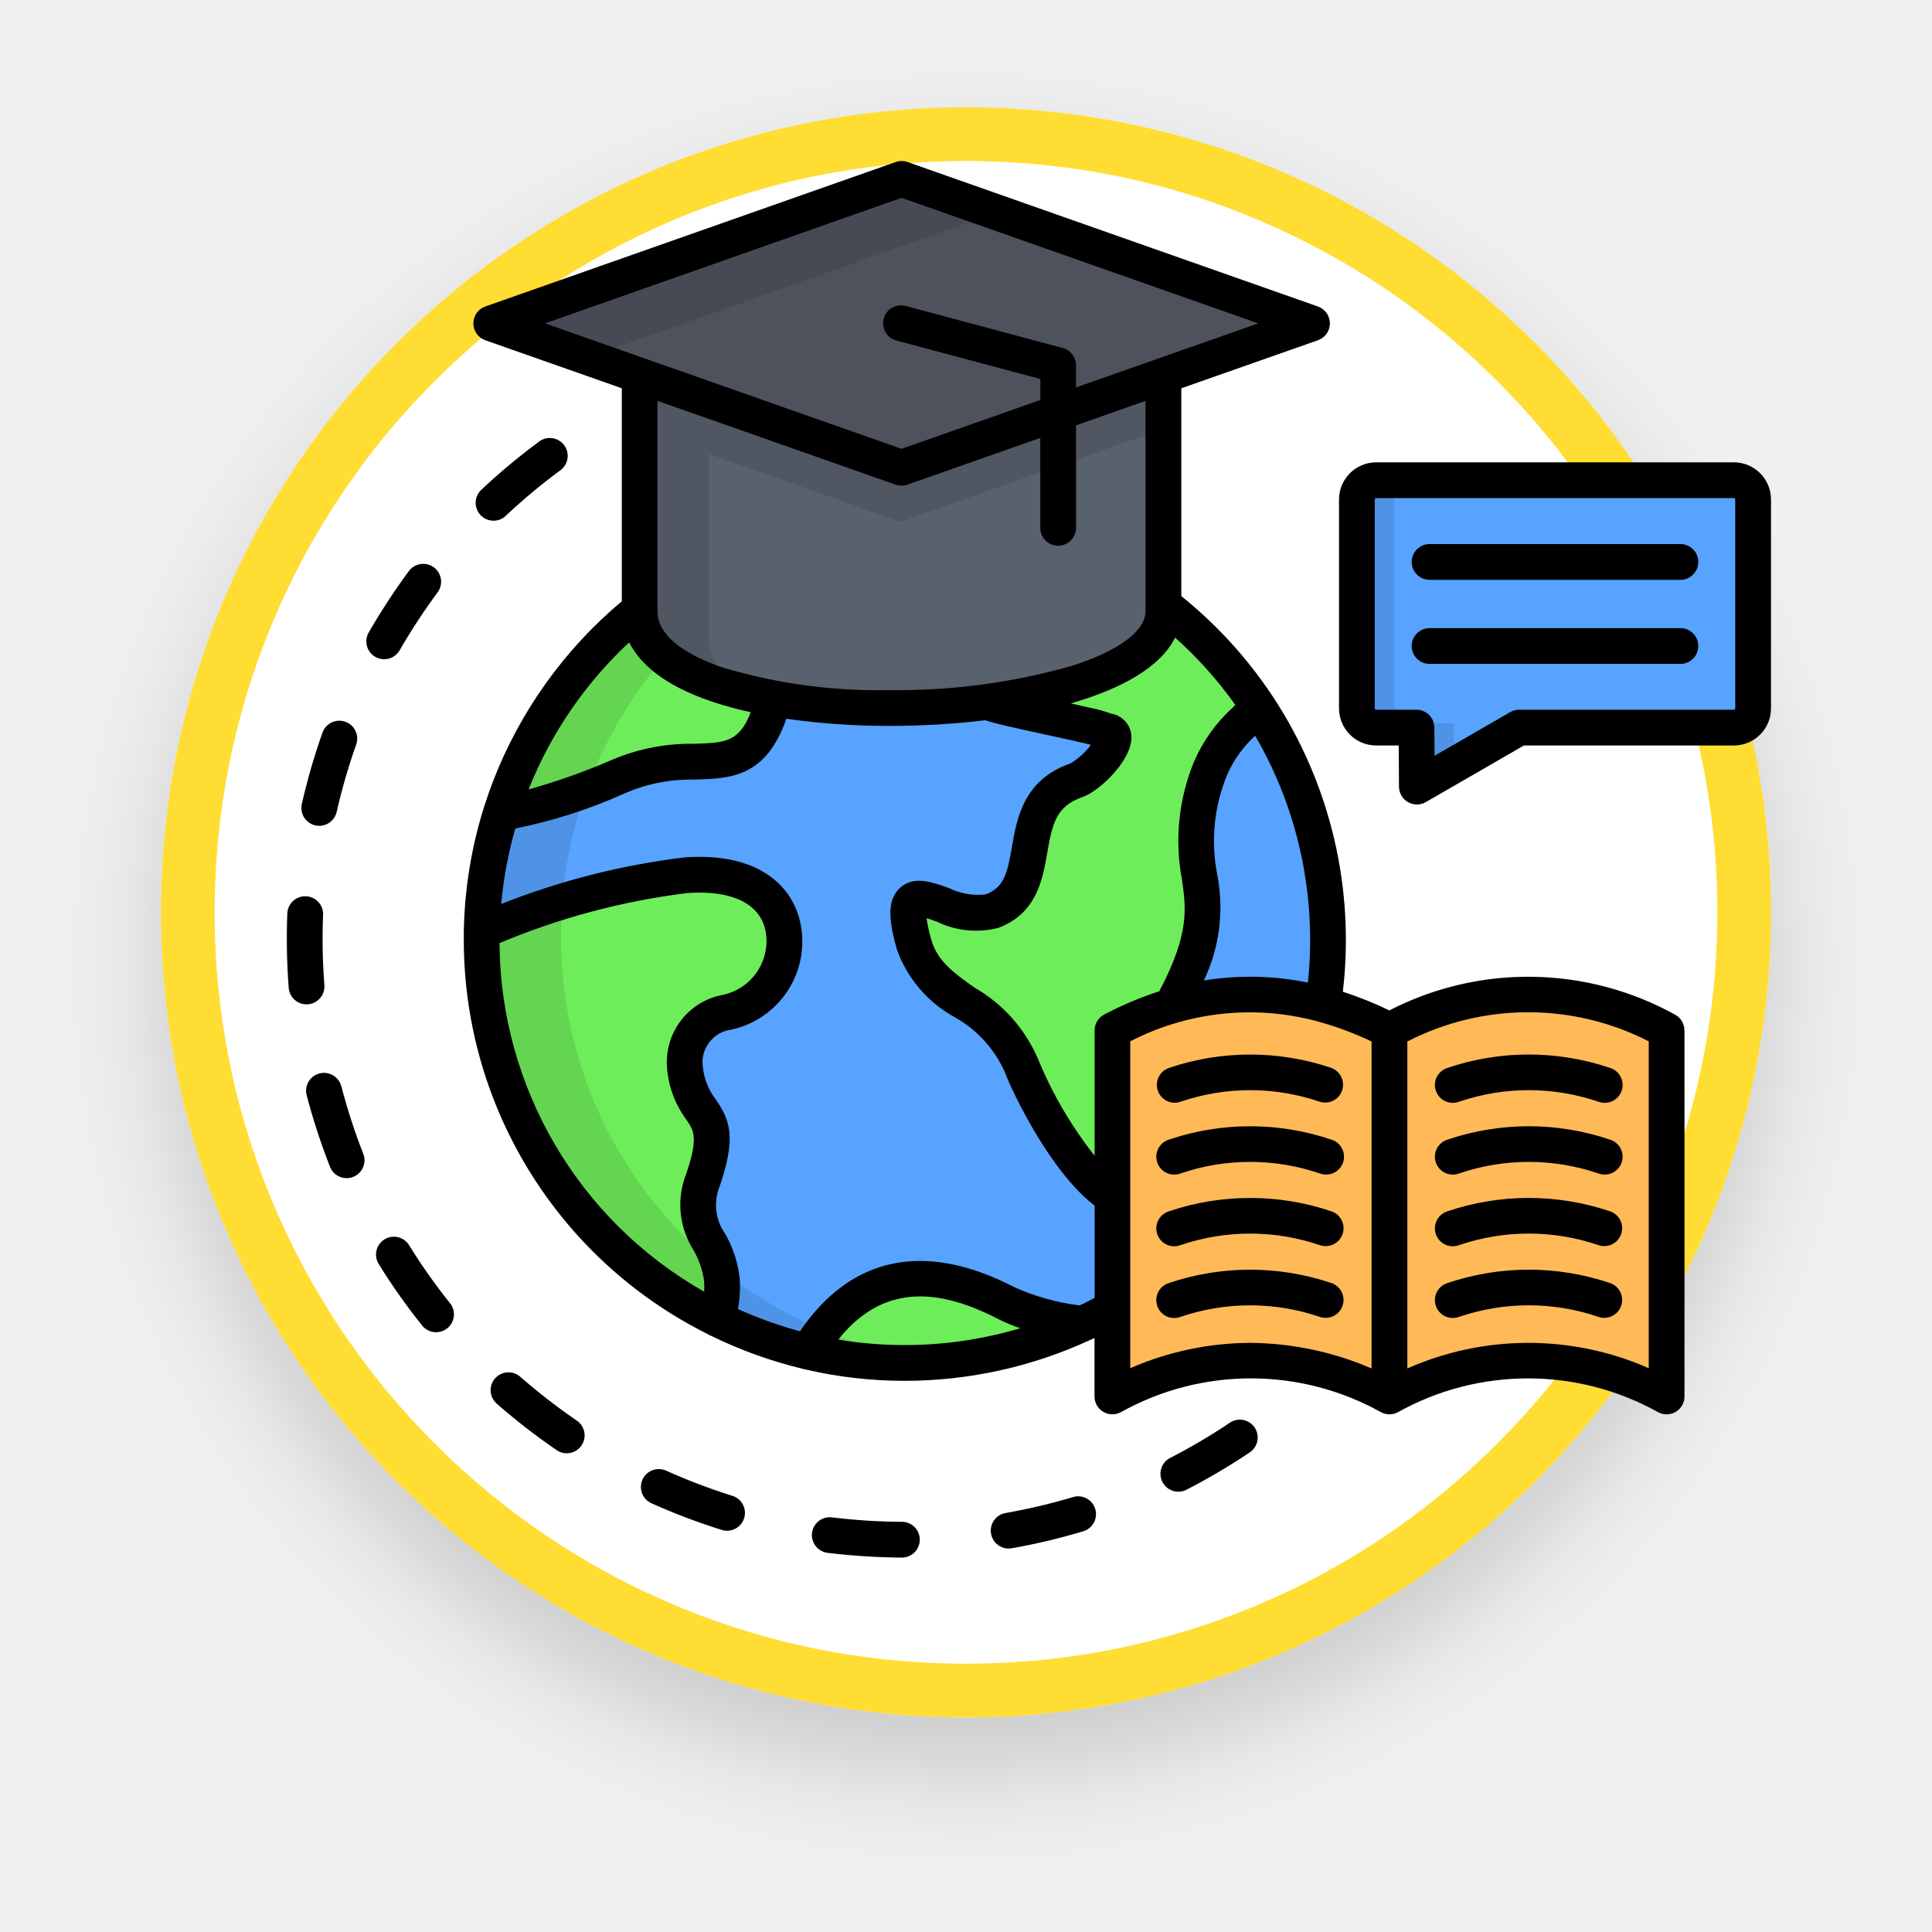
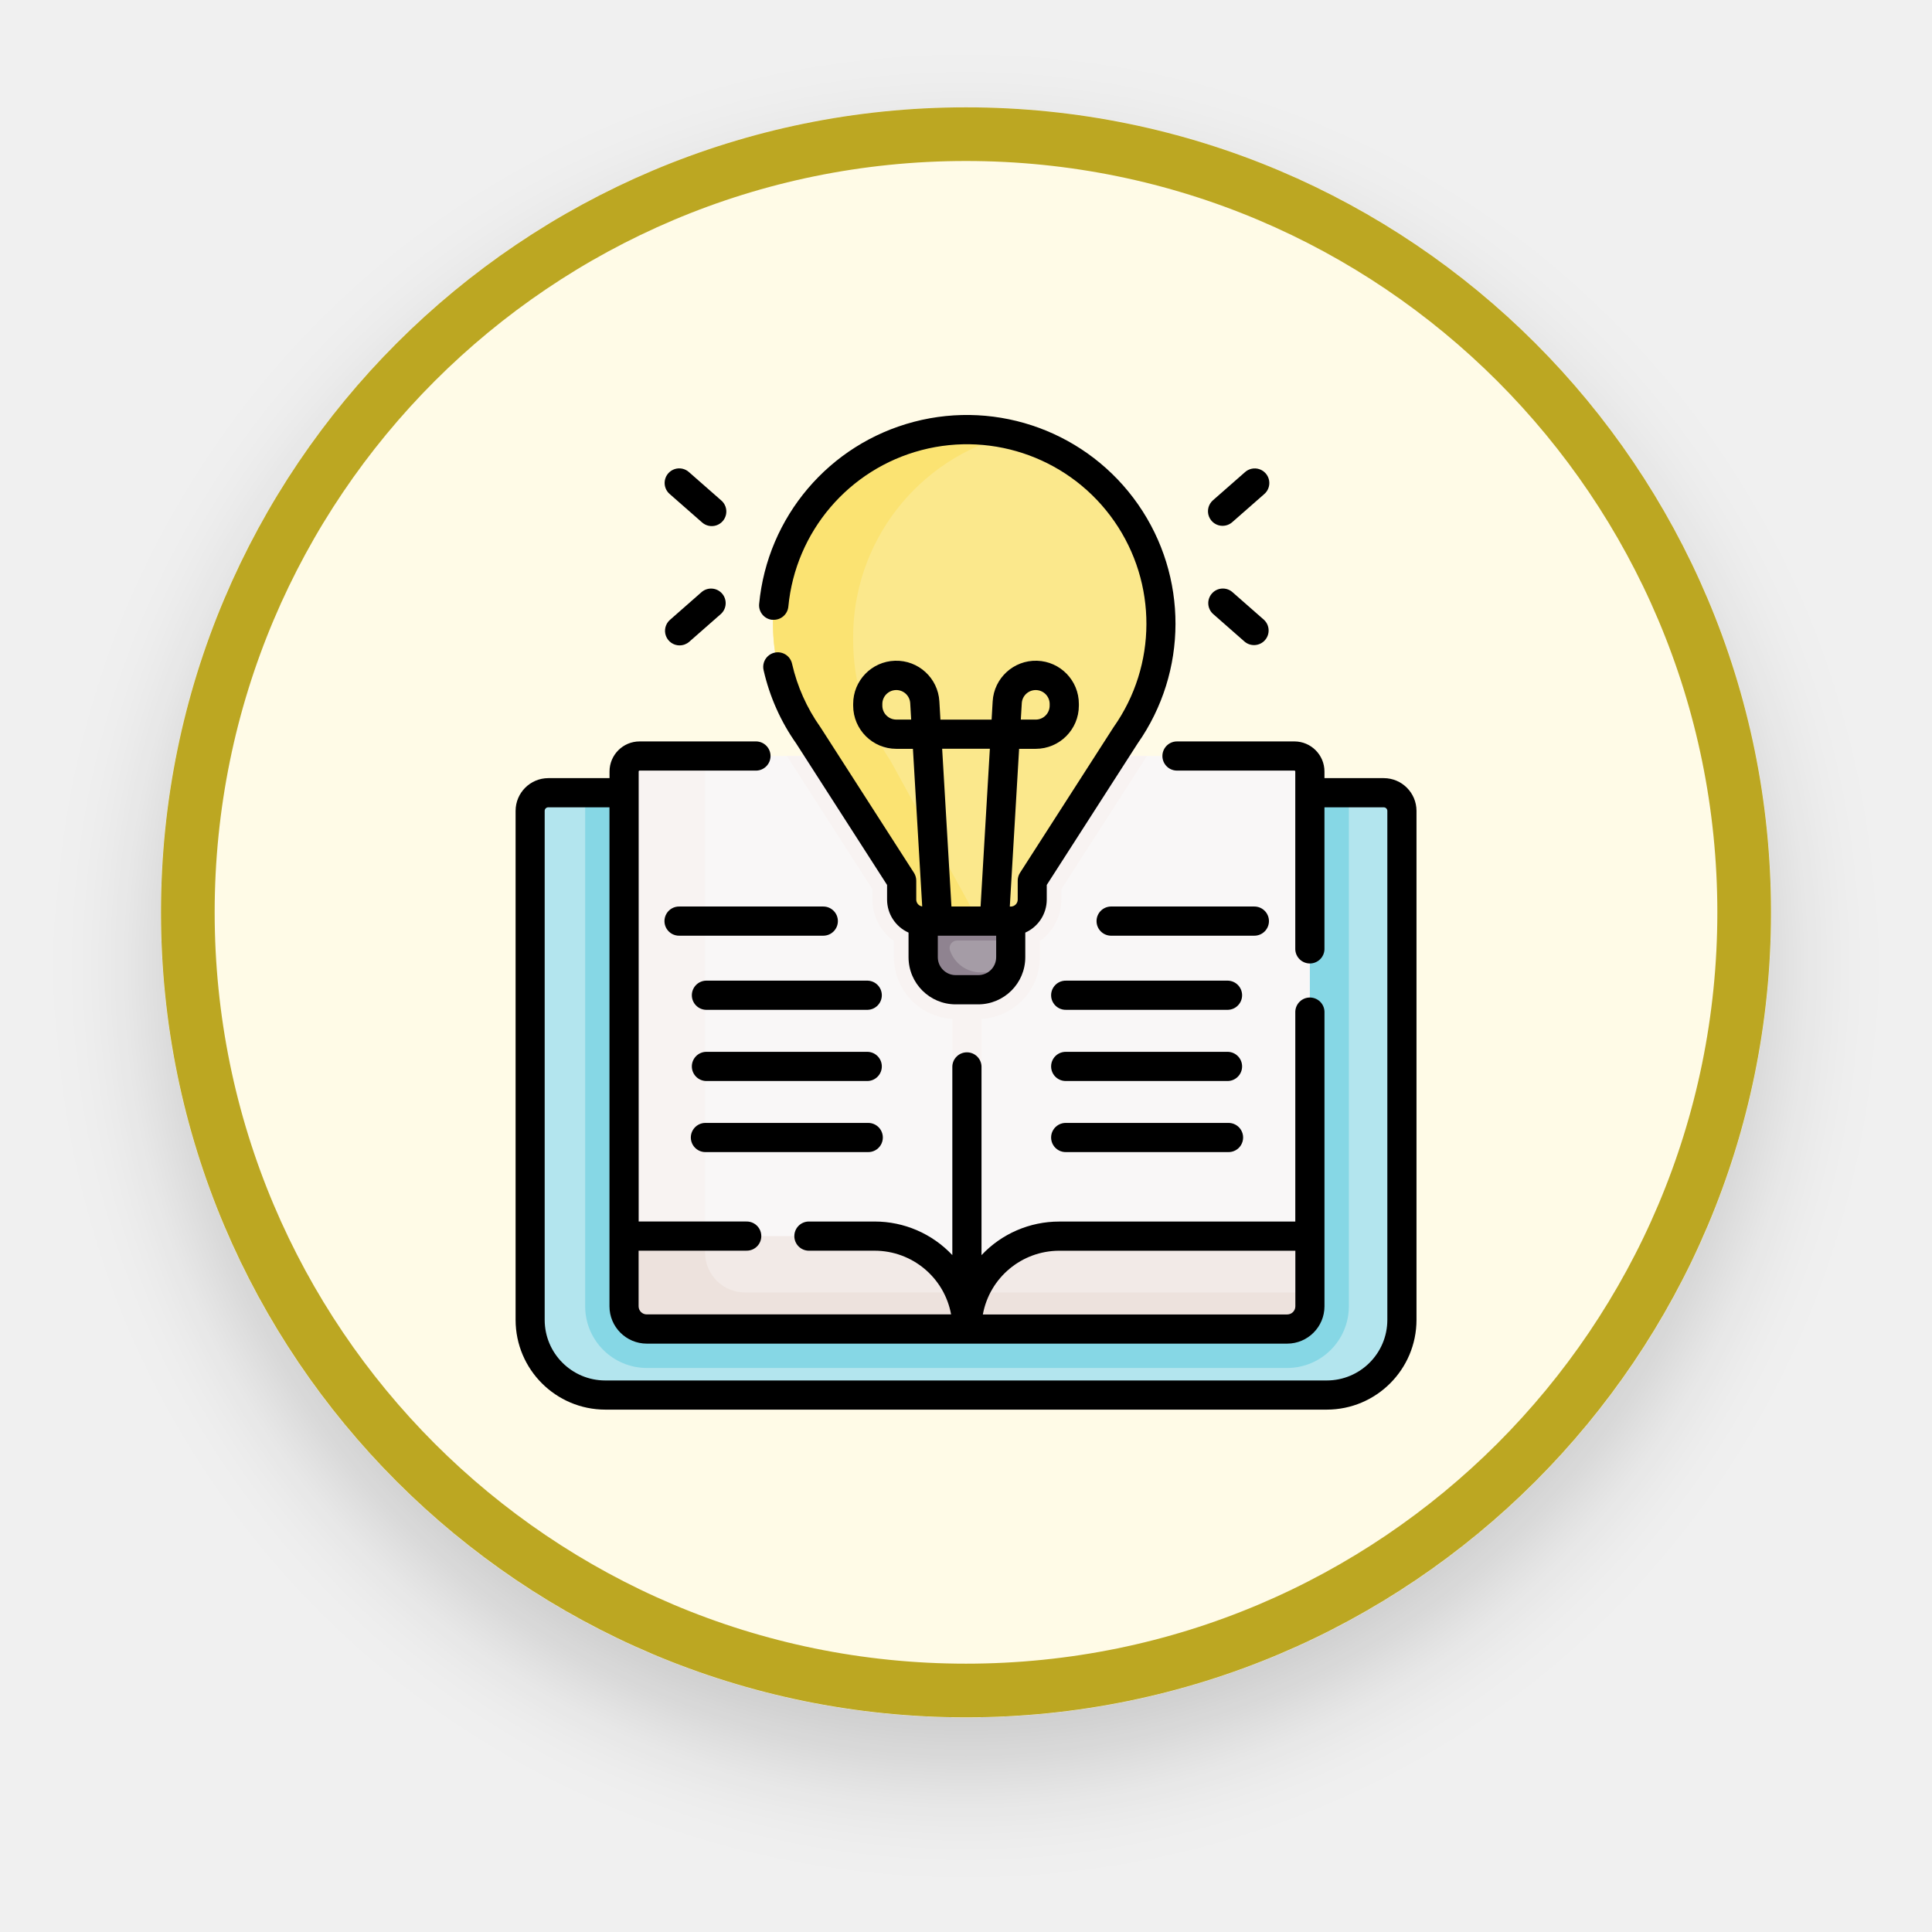
<svg xmlns="http://www.w3.org/2000/svg" width="108" height="108" viewBox="0 0 108 108">
  <defs>
-     <filter id="Path_978624" x="0" y="0" width="108" height="108" filterUnits="userSpaceOnUse">
+     <filter id="Fondo" x="0" y="0" width="108" height="108" filterUnits="userSpaceOnUse">
      <feOffset dy="3" input="SourceAlpha" />
      <feGaussianBlur stdDeviation="3" result="blur" />
      <feFlood flood-opacity="0.161" />
      <feComposite operator="in" in2="blur" />
      <feComposite in="SourceGraphic" />
    </filter>
  </defs>
-   <g id="Group_1144577" data-name="Group 1144577" transform="translate(2660 -1165)">
-     <g id="Group_1144494" data-name="Group 1144494" transform="translate(-2857 -53)">
-       <g id="Group_1144121" data-name="Group 1144121" transform="translate(10 -635)">
-         <g transform="matrix(1, 0, 0, 1, 187, 1853)" filter="url(#Path_978624)">
-           <g id="Path_978624-2" data-name="Path 978624" transform="translate(9 6)" fill="#fff">
-             <path d="M 45 88.5 C 39.127 88.5 33.43 87.35 28.068 85.082 C 22.889 82.891 18.236 79.755 14.241 75.759 C 10.245 71.764 7.109 67.111 4.918 61.932 C 2.65 56.57 1.5 50.873 1.5 45 C 1.5 39.127 2.65 33.43 4.918 28.068 C 7.109 22.889 10.245 18.236 14.241 14.241 C 18.236 10.245 22.889 7.109 28.068 4.918 C 33.43 2.65 39.127 1.5 45 1.5 C 50.873 1.5 56.57 2.65 61.932 4.918 C 67.111 7.109 71.764 10.245 75.759 14.241 C 79.755 18.236 82.891 22.889 85.082 28.068 C 87.35 33.43 88.5 39.127 88.5 45 C 88.5 50.873 87.35 56.57 85.082 61.932 C 82.891 67.111 79.755 71.764 75.759 75.759 C 71.764 79.755 67.111 82.891 61.932 85.082 C 56.57 87.35 50.873 88.5 45 88.5 Z" stroke="none" />
-             <path d="M 45 3 C 39.329 3 33.829 4.11 28.653 6.299 C 23.652 8.415 19.16 11.443 15.302 15.302 C 11.443 19.16 8.415 23.652 6.299 28.653 C 4.11 33.829 3 39.329 3 45 C 3 50.671 4.11 56.171 6.299 61.347 C 8.415 66.348 11.443 70.84 15.302 74.698 C 19.16 78.557 23.652 81.585 28.653 83.701 C 33.829 85.89 39.329 87 45 87 C 50.671 87 56.171 85.89 61.347 83.701 C 66.348 81.585 70.84 78.557 74.698 74.698 C 78.557 70.84 81.585 66.348 83.701 61.347 C 85.89 56.171 87 50.671 87 45 C 87 39.329 85.89 33.829 83.701 28.653 C 81.585 23.652 78.557 19.16 74.698 15.302 C 70.84 11.443 66.348 8.415 61.347 6.299 C 56.171 4.11 50.671 3 45 3 M 45 0 C 69.853 0 90 20.147 90 45 C 90 69.853 69.853 90 45 90 C 20.147 90 0 69.853 0 45 C 0 20.147 20.147 0 45 0 Z" stroke="none" fill="#fd3" />
+   <g id="Group_1144446" data-name="Group 1144446" transform="translate(-588 -673)">
+     <g transform="matrix(1, 0, 0, 1, 588, 673)" filter="url(#Fondo)">
+       <g id="Fondo-2" data-name="Fondo" transform="translate(9 6)" fill="#fffbe7" stroke="#bca724" stroke-width="3">
+         <circle cx="45" cy="45" r="45" stroke="none" />
+         <circle cx="45" cy="45" r="43.5" fill="none" />
+       </g>
+     </g>
+     <g id="Group_1144259" data-name="Group 1144259" transform="translate(592.753 696.2)">
+       <g id="Group_1144257" data-name="Group 1144257" transform="translate(24.88 0.816)">
+         <path id="Path_979684" data-name="Path 979684" d="M79.283,194.154A1.016,1.016,0,0,1,80.3,195.17v28.454a4.2,4.2,0,0,1-4.2,4.2H35.765a4.2,4.2,0,0,1-4.2-4.2V195.17a1.016,1.016,0,0,1,1.016-1.016Z" transform="translate(-31.564 -173.856)" fill="#b3e5ee" />
+         <path id="Path_979685" data-name="Path 979685" d="M59.879,194.154v28.71a3.449,3.449,0,0,0,3.445,3.446h35.8a3.45,3.45,0,0,0,3.445-3.446v-28.71Z" transform="translate(-56.8 -173.856)" fill="#86d7e5" />
+         <path id="Path_979686" data-name="Path 979686" d="M117.351,175.283H80.742a.864.864,0,0,0-.863.865v25.976l11.8,4.309,7.37.848,17.665-3.189,1.5-1.968V176.148A.864.864,0,0,0,117.351,175.283Z" transform="translate(-74.625 -157.037)" fill="#f9f7f7" />
+         <path id="Path_979687" data-name="Path 979687" d="M248.639,175.283h1.631v32.033h-1.631Z" transform="translate(-225.033 -157.037)" fill="#f8f3f2" />
+         <path id="Path_979688" data-name="Path 979688" d="M163.57,175.283l4.784,7.447v.578a2.834,2.834,0,0,0,1.2,2.317v.908a3.452,3.452,0,0,0,3.448,3.448h1.262a3.452,3.452,0,0,0,3.448-3.448v-.908a2.834,2.834,0,0,0,1.2-2.317v-.578l4.784-7.447Z" transform="translate(-149.215 -157.037)" fill="#f8f3f2" />
+         <g id="Group_1144255" data-name="Group 1144255" transform="translate(5.254)">
+           <g id="Group_1144254" data-name="Group 1144254" transform="translate(0 18.246)">
+             <g id="XMLID_248_">
+               <g id="Group_1144253" data-name="Group 1144253">
+                 <g id="Group_1144251" data-name="Group 1144251">
+                   <path id="Path_979689" data-name="Path 979689" d="M84.406,203.04V175.283H80.742a.864.864,0,0,0-.863.865v25.976l4.674,1.707A2.22,2.22,0,0,1,84.406,203.04Z" transform="translate(-79.879 -175.283)" fill="#f8f3f2" />
+                 </g>
+                 <g id="Group_1144252" data-name="Group 1144252" transform="translate(0 26.841)">
+                   <path id="Path_979690" data-name="Path 979690" d="M99.047,427.26v.036h-17.9a1.27,1.27,0,0,1-1.27-1.271V422.1H93.89a5.157,5.157,0,0,1,5.157,5.157Z" transform="translate(-79.879 -422.103)" fill="#f2eae7" />
+                   <path id="Path_979691" data-name="Path 979691" d="M275.307,422.1v3.921a1.271,1.271,0,0,1-1.27,1.271h-17.9v-.036A5.157,5.157,0,0,1,261.3,422.1Z" transform="translate(-236.971 -422.103)" fill="#f2eae7" />
+                 </g>
+               </g>
+             </g>
          </g>
+           <path id="Path_979692" data-name="Path 979692" d="M238.529,248.154h-4.894v3.326a1.816,1.816,0,0,0,1.816,1.816h1.262a1.816,1.816,0,0,0,1.816-1.816Z" transform="translate(-216.915 -221.984)" fill="#a59ca6" />
+           <path id="Path_979693" data-name="Path 979693" d="M238.529,248.154h-4.894v3.326a1.816,1.816,0,0,0,1.816,1.816h1.262a1.815,1.815,0,0,0,1.613-.984,1.837,1.837,0,0,1-.213.014h-1.262a1.815,1.815,0,0,1-1.718-1.231.415.415,0,0,1,.392-.549h3v-2.392Z" transform="translate(-216.915 -221.984)" fill="#8f8390" />
+           <path id="Path_979694" data-name="Path 979694" d="M178.088,18.346a10.847,10.847,0,1,0-19.718,6.242l5.219,8.125V33.77a1.2,1.2,0,0,0,1.2,1.2h4.894a1.2,1.2,0,0,0,1.2-1.2V32.713l5.219-8.125a10.8,10.8,0,0,0,1.976-6.242Z" transform="translate(-148.074 -7.499)" fill="#fbe88c" />
+           <path id="Path_979695" data-name="Path 979695" d="M162.946,25.973a11.944,11.944,0,0,1-2.066-6.748,11.649,11.649,0,0,1,8.843-11.44,10.849,10.849,0,0,0-11.352,16.8l5.219,8.125v1.057a1.2,1.2,0,0,0,1.2,1.2h3.1Z" transform="translate(-148.075 -7.5)" fill="#fbe372" />
+         </g>
+         <g id="Group_1144256" data-name="Group 1144256" transform="translate(5.254 45.087)">
+           <path id="Path_979696" data-name="Path 979696" d="M256.544,451.046a5.142,5.142,0,0,0-.406,2.009v.036h17.9a1.27,1.27,0,0,0,1.27-1.271v-.774H256.544Z" transform="translate(-236.97 -447.899)" fill="#ede2dd" />
+           <path id="Path_979697" data-name="Path 979697" d="M86.637,425.25a2.231,2.231,0,0,1-2.231-2.231V422.1H79.879v3.921a1.27,1.27,0,0,0,1.27,1.271h17.9v-.036a5.14,5.14,0,0,0-.406-2.009Z" transform="translate(-79.879 -422.103)" fill="#ede2dd" />
        </g>
      </g>
-       <g id="global-learning_12571363" transform="translate(213.036 1211.898)">
-         <g id="Group_1144211" data-name="Group 1144211" transform="translate(10.861 15.696)">
-           <path id="Path_978782" data-name="Path 978782" d="M86.818,136.122a23.781,23.781,0,1,0,27.147,19.6,23.765,23.765,0,0,0-27.147-19.6Z" transform="translate(-67.036 -116.837)" fill="#57a3ff" fill-rule="evenodd" />
-           <path id="Path_978783" data-name="Path 978783" d="M73.036,178.19a23.968,23.968,0,0,1,4.359-7.236,3.409,3.409,0,0,1-1.539-2.717v-.085a23.807,23.807,0,0,0,17,42.226,23.237,23.237,0,0,1-6.791-1.7A23.869,23.869,0,0,1,73.036,178.19Z" transform="translate(-67.029 -143.944)" fill="#4e93e6" fill-rule="evenodd" />
-           <path id="Path_978784" data-name="Path 978784" d="M100.572,182.164a13.752,13.752,0,0,1-4.3-1.192c-4.468-2.318-8.3-1.769-11.016,2.762A23.518,23.518,0,0,0,100.572,182.164ZM83.287,147.231c-1.386,5.023-4.132,2.351-8.164,3.99-1.951.8-4.9,2.074-6.989,2.168a23.67,23.67,0,0,1,18.68-16.283c.3-.049.594-.089.893-.13.347,4.34-3.535,7.049-4.419,10.255ZM67.035,160.109a24.24,24.24,0,0,0,.315,4.332,23.727,23.727,0,0,0,12.83,17.45,5.874,5.874,0,0,0,.275-2.2c-.154-2.042-1.951-3.124-1.147-5.377,1.628-4.564-.691-3.295-.937-6.809a2.843,2.843,0,0,1,2.266-2.836c4.052-.492,5.45-8.261-2.189-7.72a41.014,41.014,0,0,0-11.412,3.16ZM95.482,147.3c.945.342,6.265,1.346,6.37,1.55,1.366.073-.7,2.449-1.62,2.771-3.963,1.383-1.349,6.053-4.7,7.35-2.241.87-5.78-3.141-4.354,1.9.877,3.1,4.666,3.295,5.947,6.7.9,2.4,5.231,10.45,7.655,6.825,1.087-1.627-.925-6.984.8-10.169,3.729-6.895-.246-6.765,2.169-13.358.517-1.4,1.774-2.412,2.622-3.4A23.713,23.713,0,0,0,96.2,137.448c-1.628,3.551-4.512,8.485-.715,9.848Z" transform="translate(-67.031 -117.822)" fill="#6eed5a" fill-rule="evenodd" />
-           <path id="Path_978785" data-name="Path 978785" d="M86.1,208.7a11.76,11.76,0,0,0-.8,1.183l.162.037c.113.029.227.053.339.077.069.012.137.029.206.041.109.024.218.045.324.065.077.016.158.028.234.045l.291.049c.089.016.182.029.271.041s.174.029.263.041.2.029.307.041c.077.012.153.02.234.029.109.016.222.028.331.037l.211.024c.121.008.243.02.363.029.061.008.117.012.178.016l.4.024c.049,0,.1,0,.146.008.146,0,.287.012.432.016H90.1c.154,0,.311.008.465.008h.093c.162,0,.323,0,.489,0h.069c.17,0,.339-.012.5-.02h.057c.174-.008.347-.02.521-.032h.041c.182-.016.359-.028.537-.045l.016,0a23.236,23.236,0,0,1-6.791-1.7ZM73.077,178.213a23.968,23.968,0,0,1,4.359-7.236,3.409,3.409,0,0,1-1.539-2.717v-.081c-.044.037-.093.073-.137.11-.028.024-.061.053-.093.077l-.218.183-.081.069c-.077.065-.153.134-.227.2-.024.02-.049.041-.073.065-.081.069-.158.142-.238.211-.016.016-.036.032-.052.049-.085.077-.17.159-.251.236l-.04.037c-.093.085-.182.175-.275.264l-.008.008a23.865,23.865,0,0,0-2.129,2.4l-.008.012c-.077.1-.158.2-.234.305l-.008.012c-.077.1-.15.2-.222.305l-.024.032c-.069.1-.141.2-.211.293l-.024.032c-.065.1-.133.194-.2.3l-.028.037c-.065.1-.13.194-.19.293l-.032.045c-.061.1-.125.2-.186.3l-.024.036c-.061.1-.125.2-.186.3l-.024.045c-.061.1-.121.2-.178.3l-.024.045c-.061.1-.117.207-.178.309l-.02.037c-.057.106-.113.211-.174.317l-.016.032c-.057.106-.113.216-.17.326l-.016.024-.166.342-.008.016a23.575,23.575,0,0,0-1.349,3.364,17.143,17.143,0,0,0,4.9-1.322Zm-5.954,10.03c0,.065.008.134.012.2,0,.053.008.11.012.162l.024.282.012.106c.008.11.02.216.032.326l.008.069c.012.118.028.24.041.362l0,.024c.02.13.036.26.057.391v.016c.02.134.041.269.065.4v0c.028.171.057.338.089.508l.024.122c.028.167.065.329.1.5a.42.42,0,0,1,.016.077c.032.151.069.3.105.447a.838.838,0,0,0,.02.1c.041.162.081.325.121.484.012.037.02.073.032.11.036.146.081.3.121.443,0,.02.012.041.016.061l.146.476.036.118c.053.155.1.313.158.468a.236.236,0,0,0,.02.057c.049.142.1.285.149.423.012.041.028.077.041.113.057.151.113.3.174.452.012.032.028.069.04.106l.158.378c.016.032.028.069.045.1.06.142.125.289.186.431.02.041.041.086.061.126.057.126.117.252.178.378a.83.83,0,0,0,.04.085c.065.134.13.268.2.4.024.045.044.094.069.138.069.134.137.264.211.4.02.037.044.077.065.113.057.106.113.207.174.313.024.045.052.093.081.142.073.122.146.248.218.37.028.049.061.1.089.146.057.094.117.187.174.281l.085.134.23.354c.036.053.073.106.105.159.065.089.13.183.19.277.049.065.093.126.137.191.061.085.121.171.186.256.036.053.077.106.117.159.081.11.162.216.243.321.044.053.085.106.125.162.057.065.109.134.166.2s.089.11.133.167c.081.1.162.2.246.3.049.057.1.113.15.171s.105.122.162.183c.073.09.149.171.227.256.057.061.113.122.166.183s.113.122.17.178.109.113.162.171c.089.089.174.178.263.269.049.049.1.094.146.142s.125.122.186.183.109.1.162.155l.292.268c.041.041.085.077.125.118.113.1.227.2.339.3.041.032.085.069.125.106.069.061.141.118.211.178.04.032.081.065.117.1.125.1.254.207.384.309.032.024.065.053.1.077l.23.183c.028.02.057.041.081.061.141.106.283.211.428.313.032.024.069.049.1.073.254.183.509.358.771.529l.089.061c.162.1.319.2.485.3l.052.032c.089.053.178.11.267.162a.4.4,0,0,1,.069.041c.166.1.331.191.5.285l.077.041c.275.154.557.3.844.443l.044.024a5.874,5.874,0,0,0,.275-2.2,4.264,4.264,0,0,0-.077-.521,23.723,23.723,0,0,1-8.584-14.729,24.123,24.123,0,0,1-.222-6.012,41.49,41.49,0,0,0-4.537,1.68c-.008.537,0,1.082.024,1.627l.008.113c0,.081.008.162.016.248Z" transform="translate(-67.07 -143.967)" fill="#63d551" fill-rule="evenodd" />
-           <path id="Path_978786" data-name="Path 978786" d="M121.5,66.51h29.235V83.065c0,6.8-29.235,7.692-29.235,0Z" transform="translate(-112.673 -58.773)" fill="#59616e" fill-rule="evenodd" />
-           <path id="Path_978787" data-name="Path 978787" d="M150.735,73.173,136.12,78.355,121.5,73.173V66.51h29.235Z" transform="translate(-112.673 -58.773)" fill="#505763" fill-rule="evenodd" />
-           <path id="Path_978788" data-name="Path 978788" d="M93.274,18.765l22.905,8.119L93.274,35l-22.9-8.115Z" transform="translate(-69.828 -18.765)" fill="#4d525d" fill-rule="evenodd" />
-           <path id="Path_978789" data-name="Path 978789" d="M284.319,303.651a15.874,15.874,0,0,1,15.464,0,15.882,15.882,0,0,1,15.468,0v20.574a15.881,15.881,0,0,0-15.468,0,15.873,15.873,0,0,0-15.464,0Z" transform="translate(-249.109 -255.804)" fill="#ffba57" fill-rule="evenodd" />
-           <path id="Path_978790" data-name="Path 978790" d="M369.607,123.268h19.968a1.08,1.08,0,0,1,1.071,1.082v11.743a1.08,1.08,0,0,1-1.071,1.082h-11.99l-2.852,1.66-2.852,1.656-.024-3.315h-2.25a1.083,1.083,0,0,1-1.074-1.082V124.35a1.083,1.083,0,0,1,1.074-1.082Z" transform="translate(-319.677 -106.334)" fill="#57a3ff" fill-rule="evenodd" />
-           <path id="Path_978791" data-name="Path 978791" d="M125.39,97.586V88.369l-3.89-1.375V100.23a3.409,3.409,0,0,0,1.539,2.717,11.215,11.215,0,0,0,3.838,1.725A3.382,3.382,0,0,1,125.39,102Z" transform="translate(-112.673 -75.938)" fill="#505763" fill-rule="evenodd" />
-           <path id="Path_978792" data-name="Path 978792" d="M83.259,26.5,99.184,20.86l-5.91-2.095-22.9,8.119,5.91,2.091,2.375-.842Z" transform="translate(-69.828 -18.765)" fill="#454a54" fill-rule="evenodd" />
-           <path id="Path_978793" data-name="Path 978793" d="M391.231,209.094H389.05l.024,3.315,2.173-1.261Z" transform="translate(-336.87 -178.253)" fill="#4e93e6" fill-rule="evenodd" />
-           <path id="Path_978794" data-name="Path 978794" d="M370.715,136.093V124.35a1.083,1.083,0,0,1,1.074-1.082h-2.182a1.083,1.083,0,0,0-1.074,1.082v11.743a1.083,1.083,0,0,0,1.074,1.082h2.181A1.083,1.083,0,0,1,370.715,136.093Z" transform="translate(-319.677 -106.334)" fill="#4e93e6" fill-rule="evenodd" />
-         </g>
-         <path id="Path_978795" data-name="Path 978795" d="M44.524,91.7a35.29,35.29,0,0,1-4,.951,1,1,0,1,1-.348-1.971,33.6,33.6,0,0,0,3.771-.89.985.985,0,0,1,.91.174,1,1,0,0,1-.331,1.736Zm-19.685-2a34.05,34.05,0,0,1-3.621-1.38,1,1,0,1,0-.817,1.825,35.346,35.346,0,0,0,3.848,1.461,1,1,0,1,0,.591-1.906Zm27.831-4.038a33.247,33.247,0,0,1-3.338,1.962,1,1,0,0,0,.914,1.776,34.717,34.717,0,0,0,3.549-2.088,1,1,0,1,0-1.125-1.651ZM34.384,91.173a34.346,34.346,0,0,1-3.868-.243,1,1,0,1,0-.243,1.983,36.729,36.729,0,0,0,4.107.259,1,1,0,1,0,0-2ZM2.094,61.117a32.552,32.552,0,0,1-.069-3.873,1,1,0,1,0-2-.081A35.815,35.815,0,0,0,.1,61.279a1,1,0,1,0,1.991-.162ZM1.927,52.26a1,1,0,0,0,.858-.773A33.462,33.462,0,0,1,3.862,47.76a1,1,0,1,0-1.886-.66A35.223,35.223,0,0,0,.835,51.05a1,1,0,0,0,1.092,1.21ZM6.848,75.733a1,1,0,1,0-1.7,1.052A34.73,34.73,0,0,0,7.52,80.147,1,1,0,1,0,9.078,78.9a33.012,33.012,0,0,1-2.23-3.164Zm-3.8-8.882a1,1,0,1,0-1.934.506A35.844,35.844,0,0,0,2.389,71.27a1,1,0,1,0,1.857-.732,34.022,34.022,0,0,1-1.194-3.686ZM6.286,42.484a34.283,34.283,0,0,1,2.12-3.241A1,1,0,1,0,6.8,38.053,36.712,36.712,0,0,0,4.55,41.5a1,1,0,0,0,1.737.987Zm9.864,42.992A34.2,34.2,0,0,1,13.088,83.1a1,1,0,1,0-1.307,1.509,34.9,34.9,0,0,0,3.249,2.521,1,1,0,1,0,1.121-1.651ZM12.274,34.9a33.656,33.656,0,0,1,2.974-2.48,1,1,0,1,0-1.194-1.6,35.676,35.676,0,0,0-3.16,2.638,1,1,0,1,0,1.38,1.445ZM78.128,63.7V84.165a1,1,0,0,1-1.463.886,14.938,14.938,0,0,0-14.576.005,1,1,0,0,1-.907,0A14.929,14.929,0,0,0,46.61,85.05a1,1,0,0,1-1.463-.885V80.9L44.919,81l-.03.014A24.737,24.737,0,0,1,34.53,83.292a24.457,24.457,0,0,1-5.523-.632.992.992,0,0,1-.186-.045,24.638,24.638,0,0,1-5.086-1.831h0a1,1,0,0,1-.241-.12,24.625,24.625,0,0,1-13.6-22.4.991.991,0,0,1,0-.226,24.6,24.6,0,0,1,1.123-6.808.979.979,0,0,1,.036-.11c.144-.451.3-.9.47-1.341a24.786,24.786,0,0,1,7.2-10.065V27.806l-7.632-2.685a1,1,0,0,1,0-1.885l22.943-8.076a1,1,0,0,1,.664,0l22.942,8.077a1,1,0,0,1,0,1.885L50,27.807V39.424a24.658,24.658,0,0,1,5.074,5.553.99.99,0,0,1,.083.125A24.711,24.711,0,0,1,59.03,61.54a20.313,20.313,0,0,1,2.6,1.044,16.959,16.959,0,0,1,15.957.23,1,1,0,0,1,.537.886ZM56.9,54.944a22.637,22.637,0,0,0-2.771-7.713A6.538,6.538,0,0,0,52.6,49.325a9.653,9.653,0,0,0-.6,5.623,9.518,9.518,0,0,1-.737,5.963,16.191,16.191,0,0,1,5.813.117,22.57,22.57,0,0,0-.179-6.085Zm-7.246-13.2c-.818,1.652-3,2.867-5.833,3.678.417.092.812.18,1.144.259a7.5,7.5,0,0,1,1.1.311A1.35,1.35,0,0,1,47.2,47.137c.186,1.321-1.72,3.176-2.735,3.527-1.444.5-1.675,1.458-1.96,3.11-.259,1.5-.581,3.37-2.714,4.191a4.993,4.993,0,0,1-3.456-.342c-.17-.06-.386-.137-.576-.194a8.423,8.423,0,0,0,.273,1.224c.341,1.2,1.311,1.882,2.433,2.672a8.388,8.388,0,0,1,3.5,3.917,22.721,22.721,0,0,0,3.188,5.468V63.7a1,1,0,0,1,.536-.885,19.54,19.54,0,0,1,3.079-1.3c1.707-3.231,1.5-4.646,1.263-6.277a11.605,11.605,0,0,1,.7-6.606,8.762,8.762,0,0,1,2.126-2.96l.161-.167a22.645,22.645,0,0,0-3.362-3.759Zm-4.5,36.912V73.492c-2.336-1.754-4.5-6.06-5.058-7.547a6.594,6.594,0,0,0-2.777-2.989A7.023,7.023,0,0,1,34.107,59.2c-.446-1.567-.591-2.754.152-3.45.758-.712,1.766-.355,2.741-.01a3.708,3.708,0,0,0,2.071.36c1.026-.4,1.207-1.185,1.462-2.665.273-1.582.646-3.748,3.275-4.659a3.878,3.878,0,0,0,1.137-1.037c-.59-.152-1.716-.4-2.589-.585-1.751-.379-2.849-.622-3.316-.79l-.006,0a44.671,44.671,0,0,1-5.347.316,39.964,39.964,0,0,1-5.765-.4c-1.139,3.282-3.145,3.342-5.089,3.4a9.373,9.373,0,0,0-3.474.577l-.458.187a28.223,28.223,0,0,1-6.131,1.97,22.751,22.751,0,0,0-.789,4.222,41.266,41.266,0,0,1,10.265-2.607c4.5-.315,6.327,1.959,6.54,4.193A5.032,5.032,0,0,1,24.626,63.7a1.851,1.851,0,0,0-1.393,1.76,3.6,3.6,0,0,0,.741,2.1c.778,1.138,1.209,2.107.141,5.079a2.781,2.781,0,0,0,.4,2.455,6.53,6.53,0,0,1,.8,2.483,6.8,6.8,0,0,1-.1,1.7,22.665,22.665,0,0,0,3.468,1.245c2.849-4.188,6.962-5.053,11.94-2.487a12.56,12.56,0,0,0,3.7,1.041q.415-.2.821-.414ZM14.431,24.178l5.563,1.957a1,1,0,0,1,.121.043l14.248,5.013,7.757-2.729V27.288L34.1,25.144a1,1,0,1,1,.517-1.931l8.756,2.343a1,1,0,0,1,.741.966v1.238L48.6,26.183a.984.984,0,0,1,.147-.052L54.3,24.178,34.363,17.161Zm6.287,4.332V40.267c0,1.574,1.984,2.582,3.648,3.15a30.251,30.251,0,0,0,9.318,1.261,35.513,35.513,0,0,0,10.184-1.351C46.5,42.491,48,41.376,48,40.267V28.511l-3.884,1.367v5.732a1,1,0,0,1-2,0V30.581l-7.425,2.613a1,1,0,0,1-.663,0ZM13.512,50.232a35.571,35.571,0,0,0,4.631-1.642l.464-.189a11.3,11.3,0,0,1,4.166-.723c1.689-.049,2.512-.073,3.158-1.762a20.6,20.6,0,0,1-2.21-.607c-2.7-.92-4-2.138-4.586-3.3A22.7,22.7,0,0,0,13.512,50.232Zm9.814,28.076a4.4,4.4,0,0,0,0-.585,4.8,4.8,0,0,0-.6-1.75,4.7,4.7,0,0,1-.489-4.013c.8-2.233.535-2.625.09-3.275a5.543,5.543,0,0,1-1.085-3.09,3.825,3.825,0,0,1,3.145-3.883,3.076,3.076,0,0,0,2.41-3.3c-.162-1.7-1.77-2.575-4.411-2.389a39.623,39.623,0,0,0-10.5,2.8A22.576,22.576,0,0,0,23.326,78.307ZM41,80.352a9.565,9.565,0,0,1-1.288-.542c-3.815-1.966-6.672-1.6-8.888,1.175a22.574,22.574,0,0,0,7.4.005A23,23,0,0,0,41,80.352ZM60.636,82.6V64.322a18,18,0,0,0-2.871-1.082,1.01,1.01,0,0,1-.205-.057,14.554,14.554,0,0,0-10.414,1.13V82.585a16.935,16.935,0,0,1,6.692-1.416,17.456,17.456,0,0,1,6.8,1.431ZM76.13,64.313a14.786,14.786,0,0,0-13.495.008V82.6a16.709,16.709,0,0,1,13.495-.015ZM58.365,73.807a14.186,14.186,0,0,0-9.063.01,1,1,0,1,0,.657,1.888,12.067,12.067,0,0,1,7.81.01,1,1,0,1,0,.6-1.908ZM73.94,69.8a14.158,14.158,0,0,0-9.064.01,1,1,0,1,0,.657,1.888,12.044,12.044,0,0,1,7.809.01,1,1,0,1,0,.6-1.907Zm-15.574,0a14.158,14.158,0,0,0-9.064.01,1,1,0,1,0,.657,1.888,12.044,12.044,0,0,1,7.809.01,1,1,0,1,0,.6-1.907Zm6.51-4a1,1,0,1,0,.657,1.888,12.04,12.04,0,0,1,7.809.01,1,1,0,1,0,.6-1.907A14.156,14.156,0,0,0,64.876,65.8Zm9.063,12.016a14.186,14.186,0,0,0-9.063.01,1,1,0,1,0,.657,1.888,12.066,12.066,0,0,1,7.81.01,1,1,0,1,0,.6-1.908Zm0-4.01a14.186,14.186,0,0,0-9.063.01,1,1,0,1,0,.657,1.888,12.067,12.067,0,0,1,7.81.01,1,1,0,1,0,.6-1.908ZM49.63,67.745a1,1,0,0,0,.329-.056,12.041,12.041,0,0,1,7.809.01,1,1,0,0,0,.6-1.907,14.156,14.156,0,0,0-9.065.01,1,1,0,0,0,.329,1.944Zm8.734,10.072a14.186,14.186,0,0,0-9.063.01,1,1,0,1,0,.657,1.888,12.066,12.066,0,0,1,7.81.01,1,1,0,1,0,.6-1.908Zm24.6-43.795V45.7a2.076,2.076,0,0,1-2.072,2.076H69.151l-5.482,3.164a1,1,0,0,1-1.5-.859l-.016-2.306H60.892A2.078,2.078,0,0,1,58.816,45.7V34.023a2.078,2.078,0,0,1,2.076-2.076h20a2.076,2.076,0,0,1,2.072,2.076Zm-2,0a.079.079,0,0,0-.073-.077h-20a.082.082,0,0,0-.077.077V45.7a.082.082,0,0,0,.077.077h2.254a1,1,0,0,1,1,.992l.012,1.582,4.226-2.44a1,1,0,0,1,.5-.134h12.01a.079.079,0,0,0,.073-.077ZM77.9,36.515H63.878a1,1,0,1,0,0,2H77.9a1,1,0,1,0,0-2Zm0,4.7H63.878a1,1,0,1,0,0,2H77.9a1,1,0,0,0,0-2Z" transform="translate(0)" />
+       <g id="Group_1144258" data-name="Group 1144258" transform="translate(24.064 0)">
+         <path id="Path_979698" data-name="Path 979698" d="M72.6,169.837H69.285v-.372a1.682,1.682,0,0,0-1.68-1.68H61.07a.816.816,0,1,0,0,1.631h6.535a.049.049,0,0,1,.049.049v9.945a.816.816,0,0,0,1.631,0v-7.941H72.6a.2.2,0,0,1,.2.2v28.454a3.389,3.389,0,0,1-3.385,3.385H29.08a3.389,3.389,0,0,1-3.385-3.385V171.668a.2.2,0,0,1,.2-.2h3.422v27.895a2.088,2.088,0,0,0,2.086,2.086H67.2a2.088,2.088,0,0,0,2.086-2.086V182.888a.816.816,0,0,0-1.631,0v11.737h-13.2a5.955,5.955,0,0,0-4.341,1.877v-10.55a.816.816,0,0,0-1.631,0V196.5a5.955,5.955,0,0,0-4.341-1.877H40.438a.816.816,0,0,0,0,1.631h3.706a4.348,4.348,0,0,1,4.27,3.561H31.4a.455.455,0,0,1-.455-.455v-3.107H36.96a.816.816,0,1,0,0-1.631H30.949V169.465a.049.049,0,0,1,.049-.049h6.535a.816.816,0,0,0,0-1.631H31a1.682,1.682,0,0,0-1.68,1.68v.372H25.9a1.833,1.833,0,0,0-1.831,1.831v28.454a5.022,5.022,0,0,0,5.016,5.016H69.414a5.022,5.022,0,0,0,5.016-5.016V171.668A1.833,1.833,0,0,0,72.6,169.837ZM54.458,196.256h13.2v3.107a.455.455,0,0,1-.455.455H50.189A4.347,4.347,0,0,1,54.458,196.256Z" transform="translate(-24.064 -149.539)" />
+         <path id="Path_979699" data-name="Path 979699" d="M150.086,11.444a.817.817,0,0,0,.889-.735,10.031,10.031,0,1,1,18.19,6.727l-.02.029-5.219,8.125a.816.816,0,0,0-.129.441v1.057a.389.389,0,0,1-.389.389h-.053l.52-8.817h.929a2.414,2.414,0,0,0,2.411-2.411v-.1a2.411,2.411,0,0,0-4.818-.142l-.06,1.021h-2.86l-.06-1.021a2.411,2.411,0,0,0-4.818.142v.1a2.414,2.414,0,0,0,2.411,2.411h.929l.519,8.811a.388.388,0,0,1-.333-.383V26.03a.816.816,0,0,0-.129-.441l-5.219-8.125-.02-.029a9.937,9.937,0,0,1-1.571-3.516.816.816,0,1,0-1.59.365,11.562,11.562,0,0,0,1.817,4.076l5.081,7.909v.817a2.022,2.022,0,0,0,1.2,1.847v1.379a2.635,2.635,0,0,0,2.632,2.632h1.262a2.635,2.635,0,0,0,2.632-2.632V28.933a2.022,2.022,0,0,0,1.2-1.847v-.817l5.081-7.909a11.663,11.663,0,1,0-21.158-7.8.815.815,0,0,0,.735.889ZM164.025,16.1a.78.78,0,0,1,1.558.046v.1a.781.781,0,0,1-.78.78h-.833Zm-7.016.925a.781.781,0,0,1-.78-.78v-.1a.78.78,0,0,1,1.558-.046l.054.925Zm5.231,1.631-.519,8.817h-1.629l-.519-8.817Zm.352,11.654a1,1,0,0,1-1,1h-1.262a1,1,0,0,1-1-1V29.106h3.263v1.206Z" transform="translate(-135.723 0)" />
+         <path id="Path_979700" data-name="Path 979700" d="M380.826,30.777a.812.812,0,0,0,.538-.2l1.78-1.562a.816.816,0,1,0-1.076-1.226l-1.78,1.562a.816.816,0,0,0,.538,1.428Z" transform="translate(-341.302 -24.584)" />
+         <path id="Path_979701" data-name="Path 979701" d="M380.288,90.476l1.78,1.563a.816.816,0,0,0,1.076-1.226l-1.78-1.563a.816.816,0,0,0-1.076,1.226Z" transform="translate(-341.303 -79.364)" />
+         <path id="Path_979702" data-name="Path 979702" d="M101.18,29.011l1.78,1.562a.816.816,0,1,0,1.076-1.226l-1.78-1.562a.816.816,0,1,0-1.076,1.226Z" transform="translate(-92.547 -24.583)" />
+         <path id="Path_979703" data-name="Path 979703" d="M101.72,92.242a.813.813,0,0,0,.538-.2l1.78-1.563a.816.816,0,0,0-1.076-1.226l-1.78,1.563a.816.816,0,0,0,.538,1.428Z" transform="translate(-92.548 -79.365)" />
+         <path id="Path_979704" data-name="Path 979704" d="M110.568,253.47a.816.816,0,0,0-.816-.816h-8.034a.816.816,0,1,0,0,1.631h8.034A.816.816,0,0,0,110.568,253.47Z" transform="translate(-92.547 -225.179)" />
+         <path id="Path_979705" data-name="Path 979705" d="M124.312,290.8h-9.045a.816.816,0,0,0,0,1.631h9.045a.816.816,0,0,0,0-1.631Z" transform="translate(-104.622 -259.181)" />
+         <path id="Path_979706" data-name="Path 979706" d="M124.312,327.346h-9.045a.816.816,0,0,0,0,1.631h9.045a.816.816,0,0,0,0-1.631Z" transform="translate(-104.622 -291.748)" />
+         <path id="Path_979707" data-name="Path 979707" d="M124.312,363.887h-9.045a.816.816,0,1,0,0,1.631h9.045a.816.816,0,1,0,0-1.631Z" transform="translate(-104.622 -324.315)" />
+         <path id="Path_979708" data-name="Path 979708" d="M332.161,253.47a.816.816,0,0,0-.816-.816h-8.034a.816.816,0,0,0,0,1.631h8.034A.816.816,0,0,0,332.161,253.47Z" transform="translate(-290.043 -225.179)" />
+         <path id="Path_979709" data-name="Path 979709" d="M309.508,290.8h-9.045a.816.816,0,1,0,0,1.631h9.045a.816.816,0,0,0,0-1.631Z" transform="translate(-269.678 -259.181)" />
+         <path id="Path_979710" data-name="Path 979710" d="M309.508,327.346h-9.045a.816.816,0,1,0,0,1.631h9.045a.816.816,0,0,0,0-1.631Z" transform="translate(-269.678 -291.748)" />
+         <path id="Path_979711" data-name="Path 979711" d="M309.508,363.887h-9.045a.816.816,0,1,0,0,1.631h9.045a.816.816,0,1,0,0-1.631Z" transform="translate(-269.678 -324.315)" />
      </g>
    </g>
  </g>
</svg>
